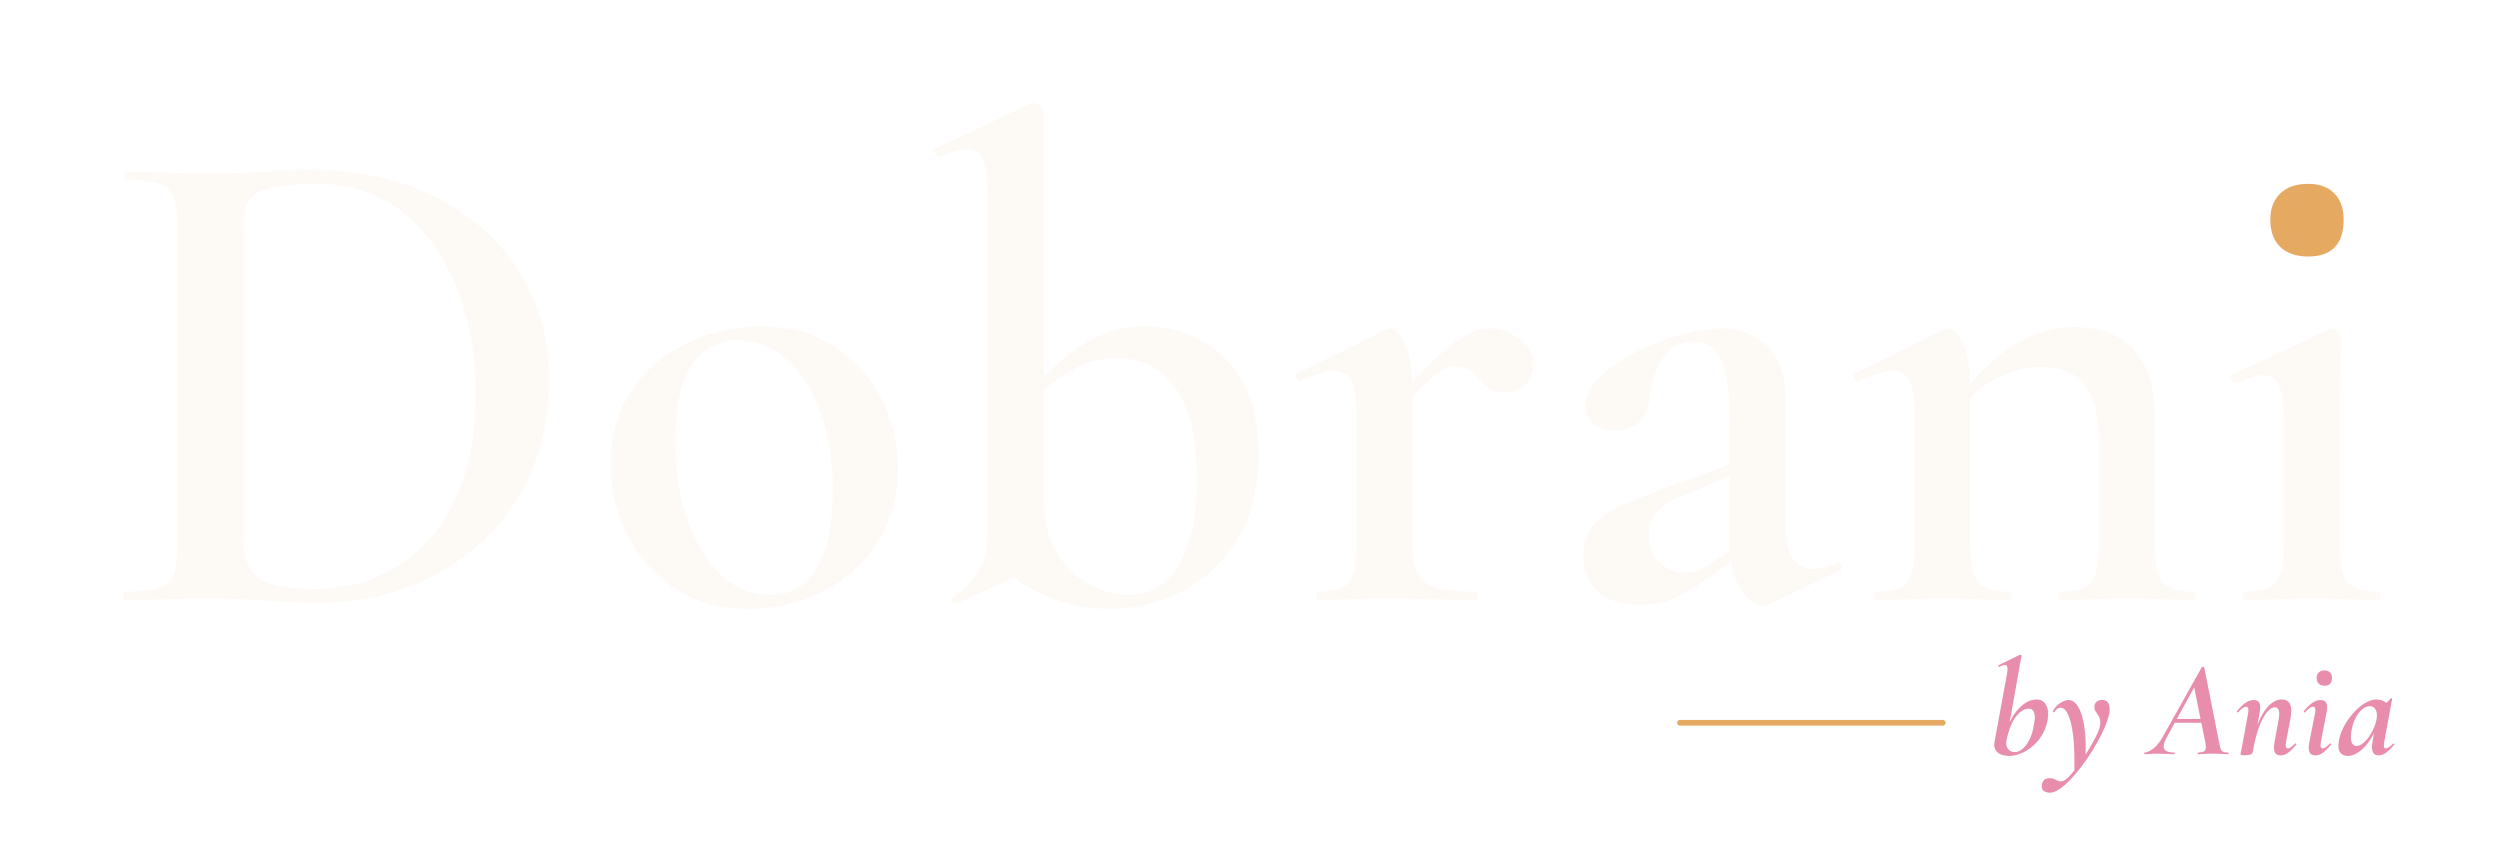
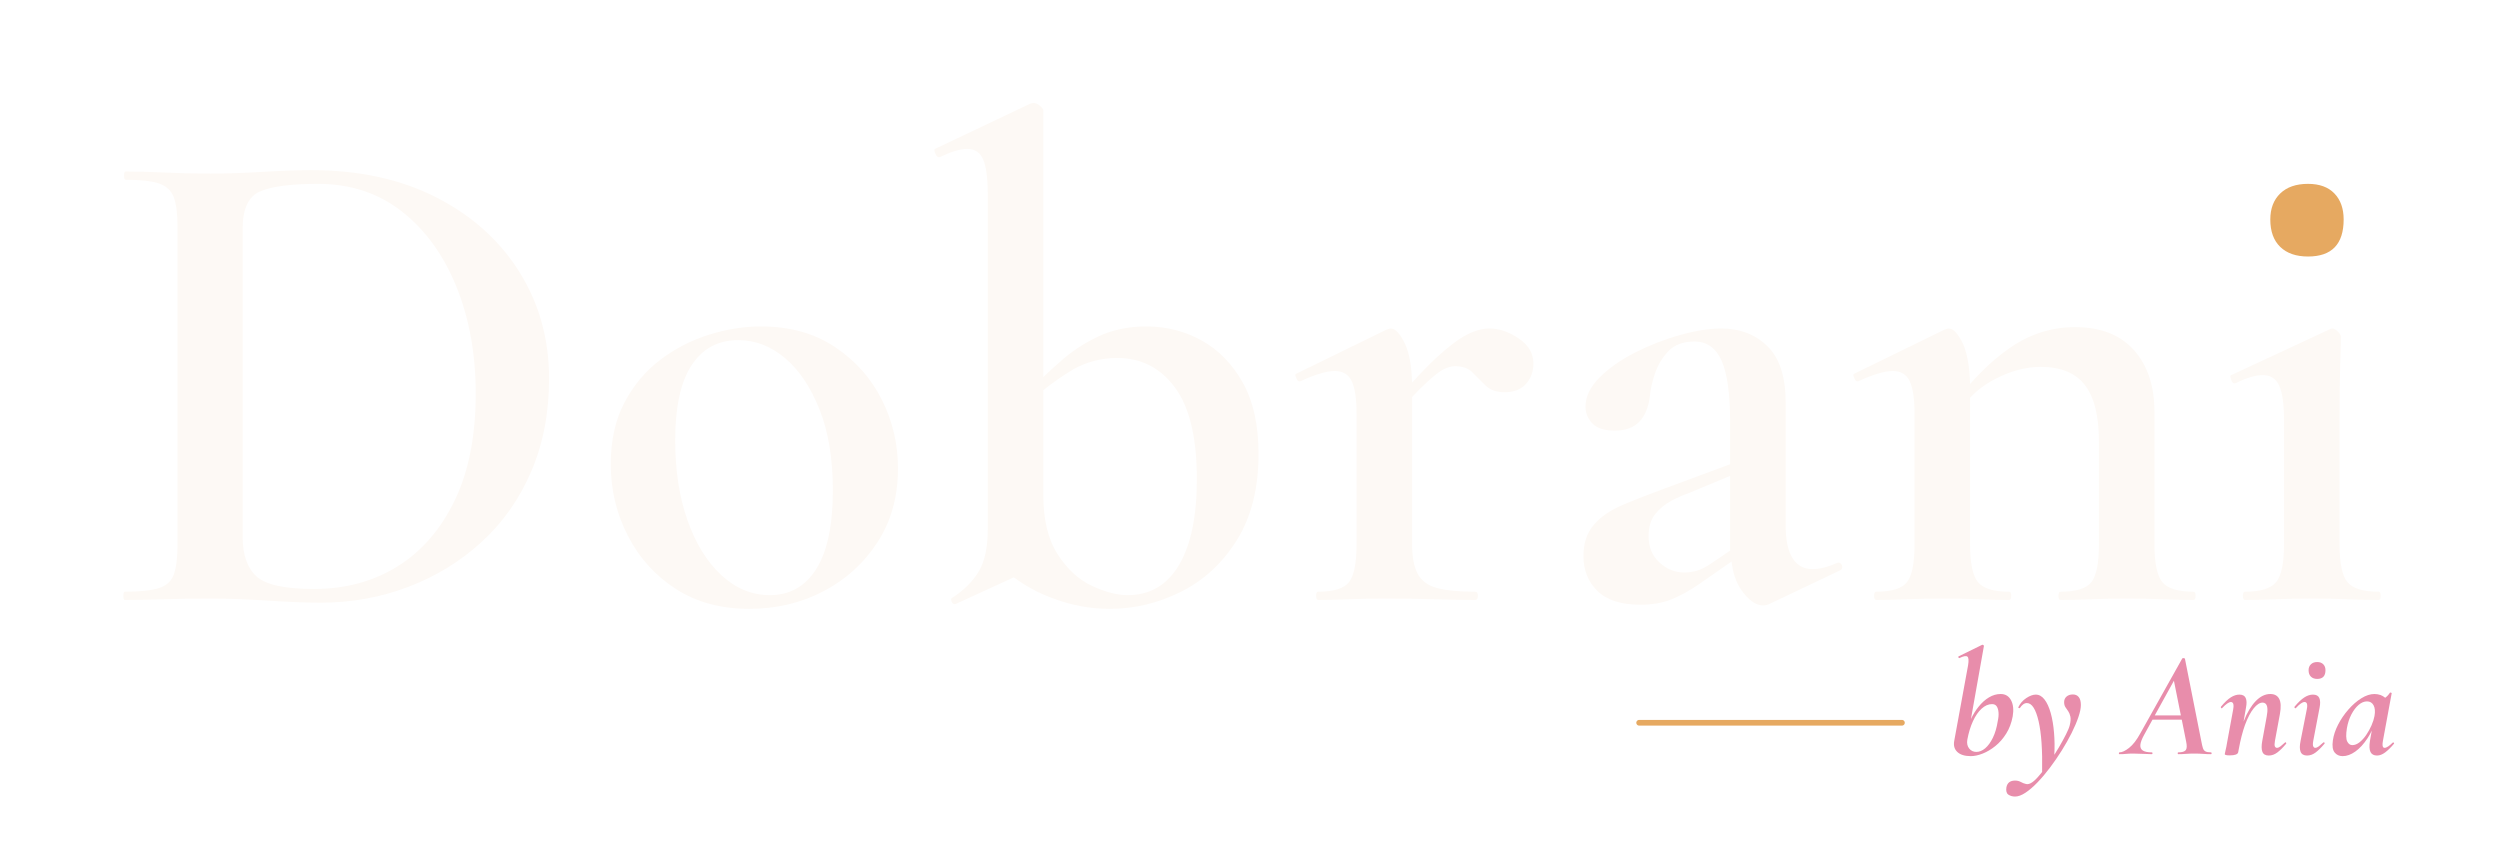
<svg xmlns="http://www.w3.org/2000/svg" viewBox="0 0 875.3 300.0" width="875" height="300" role="img" aria-label="Dobrani by Ania">
  <g transform="translate(36.00 210.00)">
    <path d="M76.32 0.96Q68.88 0.96 57.84 0.24Q46.8 -0.48 37.68 -0.48Q29.04 -0.48 21.36 -0.24Q13.68 0.0 7.68 0.0Q7.2 0.0 7.2 -1.44Q7.2 -2.88 7.68 -2.88Q15.36 -2.88 19.44 -4.08Q23.52 -5.28 24.84 -8.88Q26.16 -12.48 26.16 -19.44V-130.56Q26.16 -137.52 24.84 -141.0Q23.52 -144.48 19.68 -145.8Q15.84 -147.12 7.92 -147.12Q7.44 -147.12 7.44 -148.56Q7.44 -150.0 7.92 -150.0Q14.16 -150.0 21.6 -149.64Q29.04 -149.28 37.68 -149.28Q46.08 -149.28 56.04 -149.88Q66.0 -150.48 72.96 -150.48Q98.16 -150.48 116.88 -140.88Q135.6 -131.28 145.92 -114.72Q156.24 -98.16 156.24 -77.52Q156.24 -59.52 150.0 -45.0Q143.76 -30.48 132.6 -20.28Q121.44 -10.08 106.92 -4.56Q92.4 0.96 76.32 0.96ZM73.92 -3.84Q90.48 -3.84 103.2 -11.76Q115.92 -19.68 123.24 -34.92Q130.56 -50.16 130.56 -72.24Q130.56 -92.88 123.84 -109.56Q117.12 -126.24 104.76 -135.96Q92.4 -145.68 75.36 -145.68Q61.2 -145.68 55.08 -143.04Q48.96 -140.4 48.96 -130.08V-22.08Q48.96 -12.72 53.76 -8.28Q58.56 -3.84 73.92 -3.84Z" fill="#FDF9F5" fill-rule="evenodd" />
    <path d="M226.32 3.12Q211.44 3.12 200.64 -3.84Q189.84 -10.8 183.84 -22.44Q177.84 -34.08 177.84 -47.52Q177.84 -60.0 182.64 -69.12Q187.44 -78.24 195.24 -84.12Q203.04 -90.0 212.28 -92.88Q221.52 -95.76 230.4 -95.76Q245.52 -95.76 256.32 -88.56Q267.12 -81.36 272.76 -70.08Q278.4 -58.8 278.4 -46.08Q278.4 -31.2 271.2 -20.16Q264.0 -9.12 252.24 -3Q240.48 3.12 226.32 3.12ZM233.52 -1.68Q244.08 -1.68 249.84 -10.92Q255.6 -20.16 255.6 -38.4Q255.6 -54.96 250.92 -66.72Q246.24 -78.48 238.8 -84.72Q231.36 -90.96 222.48 -90.96Q211.92 -90.96 206.16 -82.2Q200.4 -73.44 200.4 -55.92Q200.4 -40.08 204.72 -27.84Q209.04 -15.6 216.6 -8.64Q224.16 -1.68 233.52 -1.68Z" fill="#FDF9F5" fill-rule="evenodd" />
    <path d="M352.56 3.12Q342.48 3.12 332.88 -0.48Q325.44 -3.12 318.96 -7.92L298.56 1.44Q297.6 1.68 297.12 0.48Q296.88 -0.24 297.12 -0.48Q297.12 -0.72 297.36 -0.72Q303.36 -4.56 306.6 -9.84Q309.84 -15.12 309.84 -24.72V-142.08Q309.84 -150.24 308.28 -154.08Q306.72 -157.92 302.64 -157.92Q299.04 -157.92 293.04 -155.04Q292.08 -154.8 291.48 -156.24Q290.88 -157.68 291.36 -157.92L324.72 -173.76Q325.44 -174.0 325.92 -174.0Q326.88 -174.0 328.08 -173.04Q329.28 -172.08 329.28 -171.36V-78.0Q331.92 -80.64 335.04 -83.28Q340.8 -88.56 348.36 -92.16Q355.92 -95.76 365.28 -95.76Q375.84 -95.76 384.72 -90.84Q393.6 -85.92 399.12 -76.08Q404.64 -66.24 404.64 -51.12Q404.64 -33.12 397.08 -21.0Q389.52 -8.88 377.52 -2.88Q365.52 3.12 352.56 3.12ZM329.28 -36.72Q329.28 -23.76 334.32 -15.96Q339.36 -8.16 346.32 -4.92Q353.28 -1.68 358.8 -1.68Q370.56 -1.68 376.8 -12.24Q383.04 -22.8 383.04 -42.24Q383.04 -64.08 375.36 -74.4Q367.68 -84.72 355.2 -84.72Q346.8 -84.72 339.6 -80.64Q334.08 -77.28 329.28 -73.44Z" fill="#FDF9F5" fill-rule="evenodd" />
    <path d="M425.52 0.0Q424.8 0.0 424.8 -1.44Q424.8 -2.88 425.52 -2.88Q433.68 -2.88 436.32 -6.24Q438.96 -9.6 438.96 -19.44V-65.28Q438.96 -72.96 437.28 -76.56Q435.6 -80.16 431.28 -80.16Q429.12 -80.16 426.0 -79.2Q422.88 -78.24 419.28 -76.56Q418.32 -76.32 417.84 -77.76Q417.36 -78.72 417.6 -78.96Q417.6 -79.2 417.84 -79.2L449.28 -94.56Q450.48 -95.04 450.96 -95.04Q453.36 -95.04 456.0 -89.52Q458.16 -84.72 458.4 -76.08Q462.96 -81.12 466.8 -84.72Q473.04 -90.48 477.36 -92.76Q481.68 -95.04 485.52 -95.04Q490.56 -95.04 495.72 -91.56Q500.88 -88.08 500.88 -82.8Q500.88 -78.48 498.24 -75.6Q495.6 -72.72 490.8 -72.72Q486.48 -72.72 484.08 -75.12L479.52 -79.68Q477.36 -81.84 473.52 -81.84Q471.6 -81.84 469.44 -80.76Q467.28 -79.68 463.44 -76.08Q461.28 -74.16 458.4 -71.04V-19.44Q458.4 -12.96 460.32 -9.24Q462.24 -5.52 467.04 -4.2Q471.84 -2.88 480.48 -2.88Q481.44 -2.88 481.44 -1.44Q481.44 0.0 480.48 0.0Q474.24 0.0 466.2 -0.24Q458.16 -0.48 448.8 -0.48Q442.32 -0.48 436.2 -0.24Q430.08 0.0 425.52 0.0Z" fill="#FDF9F5" fill-rule="evenodd" />
    <path d="M583.44 1.44Q582.48 1.92 581.28 1.92Q577.44 1.92 573.6 -3.6Q570.96 -7.44 570.24 -13.44L559.2 -5.76Q553.68 -1.92 549.0 -0.12Q544.32 1.68 538.32 1.68Q528.24 1.68 523.32 -3.12Q518.4 -7.92 518.4 -15.36Q518.4 -22.08 522.0 -26.28Q525.6 -30.48 532.08 -33.24Q538.56 -36.0 546.48 -38.88L569.76 -47.52V-61.92Q569.76 -77.04 566.76 -83.76Q563.76 -90.48 557.28 -90.48Q551.28 -90.48 548.04 -87.0Q544.8 -83.52 543.36 -79.08Q541.92 -74.64 541.68 -71.52Q540.96 -65.52 537.96 -62.4Q534.96 -59.28 529.44 -59.28Q523.92 -59.28 521.52 -61.8Q519.12 -64.32 519.12 -67.68Q519.12 -72.96 524.04 -77.88Q528.96 -82.8 536.52 -86.64Q544.08 -90.48 552.24 -92.76Q560.4 -95.04 566.64 -95.04Q576.48 -95.04 582.84 -88.8Q589.2 -82.56 589.2 -69.12V-25.92Q589.2 -18.48 591.6 -14.64Q594.0 -10.8 598.56 -10.8Q602.4 -10.8 607.2 -12.96Q607.68 -13.2 608.16 -12.96Q608.64 -12.72 608.88 -12.24Q609.36 -10.8 608.16 -10.32ZM569.76 -17.28Q569.76 -18.48 569.76 -19.68V-43.44L555.36 -37.44Q552.48 -36.48 549.12 -34.68Q545.76 -32.88 543.48 -30Q541.2 -27.12 541.2 -22.32Q541.2 -16.56 545.04 -13.08Q548.88 -9.6 553.68 -9.6Q555.84 -9.6 558.0 -10.2Q560.16 -10.8 563.04 -12.72Z" fill="#FDF9F5" fill-rule="evenodd" />
    <path d="M685.44 0.0Q684.72 0.0 684.72 -1.44Q684.72 -2.88 685.44 -2.88Q693.6 -2.88 696.24 -6.24Q698.88 -9.6 698.88 -19.44V-55.44Q698.88 -68.88 693.96 -75.24Q689.04 -81.6 678.48 -81.6Q670.8 -81.6 662.88 -77.52Q657.6 -74.88 653.76 -70.8V-19.44Q653.76 -9.6 656.52 -6.24Q659.28 -2.88 667.44 -2.88Q668.16 -2.88 668.16 -1.44Q668.16 0.0 667.44 0.0Q662.88 0.0 656.88 -0.24Q650.88 -0.48 644.16 -0.48Q637.68 -0.48 631.56 -0.24Q625.44 0.0 620.88 0.0Q620.16 0.0 620.16 -1.44Q620.16 -2.88 620.88 -2.88Q629.04 -2.88 631.68 -6.24Q634.32 -9.6 634.32 -19.44V-65.28Q634.32 -72.96 632.64 -76.56Q630.96 -80.16 626.64 -80.16Q624.48 -80.16 621.36 -79.2Q618.24 -78.24 614.64 -76.56Q613.68 -76.32 613.2 -77.76Q612.72 -78.72 612.96 -78.96Q612.96 -79.2 613.2 -79.2L644.64 -94.56Q645.84 -95.04 646.32 -95.04Q648.72 -95.04 651.36 -89.52Q653.52 -84.48 653.76 -75.6Q660.72 -83.52 668.16 -88.56Q678.48 -95.52 690.48 -95.52Q703.92 -95.52 711.12 -87.48Q718.32 -79.44 718.32 -65.76V-19.44Q718.32 -9.6 721.08 -6.24Q723.84 -2.88 732.0 -2.88Q732.72 -2.88 732.72 -1.44Q732.72 0.0 732.0 0.0Q727.44 0.0 721.44 -0.24Q715.44 -0.48 708.72 -0.48Q702.24 -0.48 696.12 -0.24Q690.0 0.0 685.44 0.0Z" fill="#FDF9F5" fill-rule="evenodd" />
    <path d="M772.08 -120.24Q765.84 -120.24 762.36 -123.6Q758.88 -126.96 758.88 -133.2Q758.88 -138.96 762.36 -142.32Q765.84 -145.68 772.08 -145.68Q778.08 -145.68 781.32 -142.32Q784.56 -138.96 784.56 -133.2Q784.56 -120.24 772.08 -120.24Z" fill="#E6A961" fill-rule="evenodd" />
    <path d="M750 0.0Q749.28 0.0 749.28 -1.44Q749.28 -2.88 750 -2.88Q758.16 -2.88 760.92 -6.24Q763.68 -9.6 763.68 -19.44V-63.12Q763.68 -71.28 762.0 -75.0Q760.32 -78.72 756.24 -78.72Q754.32 -78.72 751.92 -78.0Q749.52 -77.28 746.64 -75.84Q745.68 -75.6 745.2 -77.04Q744.72 -78.24 744.96 -78.48Q744.96 -78.72 745.2 -78.72L779.76 -94.8Q780.24 -95.04 780.48 -95.04Q781.44 -95.04 782.52 -93.96Q783.6 -92.88 783.6 -92.16Q783.6 -89.52 783.36 -82.56Q783.12 -75.6 783.12 -63.36V-19.44Q783.12 -9.6 785.88 -6.24Q788.64 -2.88 796.8 -2.88Q797.52 -2.88 797.52 -1.44Q797.52 0.0 796.8 0.0Q792 0.0 786 -0.24Q780 -0.48 773.28 -0.48Q766.8 -0.48 760.68 -0.24Q754.56 0.0 750 0.0Z" fill="#FDF9F5" fill-rule="evenodd" />
  </g>
-   <g transform="translate(696.19 264.00)">
-     <path d="M7.392 0.624Q4.56 0.624 3.144 -0.672Q1.728 -1.968 2.112 -4.176L6.528 -28.272Q6.912 -30.576 6.312 -31.056Q5.712 -31.536 3.744 -30.576Q3.552 -30.528 3.456 -30.816Q3.408 -31.008 3.456 -31.104Q3.504 -31.152 3.552 -31.152L10.992 -34.8Q11.232 -34.896 11.424 -34.704Q11.616 -34.512 11.568 -34.416L7.44 -11.184Q8.496 -13.392 9.888 -15.12Q11.376 -16.992 13.176 -18.072Q14.976 -19.152 16.896 -19.152Q19.152 -19.152 20.208 -17.16Q21.264 -15.168 20.736 -12.048Q20.16 -8.928 18.672 -6.552Q17.184 -4.176 15.216 -2.592Q13.248 -1.008 11.184 -0.192Q9.12 0.624 7.392 0.624ZM6.288 -4.608Q6.0 -2.928 6.864 -1.824Q7.728 -0.72 9.168 -0.72Q10.608 -0.72 11.976 -1.872Q13.344 -3.024 14.424 -5.232Q15.504 -7.44 15.984 -10.56Q16.32 -12.048 16.224 -13.272Q16.128 -14.496 15.648 -15.216Q15.168 -15.936 14.16 -15.936Q12.432 -15.936 10.848 -14.496Q9.264 -13.056 8.088 -10.512Q6.912 -7.968 6.288 -4.608Z" fill="#E88DAB" fill-rule="evenodd" />
-     <path d="M21.504 13.488Q20.256 13.488 19.368 12.888Q18.48 12.288 18.72 10.608Q19.104 8.4 21.504 8.4Q22.512 8.4 23.328 8.856Q24.144 9.312 25.008 9.504Q25.872 9.696 26.976 8.928Q28.032 8.208 29.472 6.432Q29.808 6.048 30.096 5.664Q30.288 -4.752 28.992 -10.416Q27.648 -16.272 25.248 -16.272Q24.624 -16.272 24.048 -15.84Q23.472 -15.408 23.088 -14.784Q22.992 -14.592 22.728 -14.664Q22.464 -14.736 22.512 -14.928Q23.376 -16.752 25.056 -17.856Q26.736 -18.96 28.08 -18.96Q29.664 -18.96 30.864 -17.4Q32.064 -15.84 32.832 -13.104Q33.6 -10.368 33.888 -6.816Q34.176 -3.504 33.984 0.192Q34.704 -0.912 35.376 -2.064Q36.72 -4.368 37.68 -6.264Q38.64 -8.16 38.88 -9.168Q39.312 -10.896 39.096 -11.928Q38.88 -12.96 38.424 -13.632Q37.968 -14.304 37.536 -14.928Q37.104 -15.552 37.104 -16.56Q37.104 -17.664 37.872 -18.336Q38.64 -19.008 39.888 -19.008Q41.088 -19.008 41.76 -18.168Q42.432 -17.328 42.432 -15.648Q42.432 -14.112 41.64 -11.784Q40.848 -9.456 39.48 -6.72Q38.112 -3.984 36.336 -1.152Q34.56 1.68 32.592 4.296Q30.624 6.912 28.608 9.0Q26.592 11.088 24.768 12.288Q22.944 13.488 21.504 13.488Z" fill="#E88DAB" fill-rule="evenodd" />
-     <path d="M54.72 0.0Q54.528 0.0 54.528 -0.288Q54.528 -0.576 54.72 -0.576Q55.968 -0.576 57.792 -2.016Q59.616 -3.456 61.296 -6.528L74.688 -30.432Q74.784 -30.624 75.144 -30.576Q75.504 -30.528 75.552 -30.384L80.784 -4.032Q81.024 -2.736 81.264 -1.968Q81.504 -1.2 82.08 -0.888Q82.656 -0.576 83.856 -0.576Q84.048 -0.576 84.048 -0.288Q84.048 0.0 83.856 0.0Q82.608 0.0 81.336 -0.096Q80.064 -0.192 78.528 -0.192Q77.04 -0.192 75.864 -0.096Q74.688 0.0 73.44 0.0Q73.248 0.0 73.248 -0.288Q73.248 -0.576 73.44 -0.576Q75.264 -0.576 75.816 -1.296Q76.368 -2.016 75.936 -4.032L74.544 -10.992H65.232L62.592 -6.192Q61.488 -4.224 61.368 -2.976Q61.248 -1.728 62.16 -1.152Q63.072 -0.576 65.04 -0.576Q65.232 -0.576 65.232 -0.288Q65.232 0.0 64.992 0.0Q63.888 0.0 62.28 -0.096Q60.672 -0.192 59.136 -0.192Q57.744 -0.192 56.856 -0.096Q55.968 0.0 54.72 0.0ZM74.256 -12.336 72.048 -23.376 65.952 -12.336Z" fill="#E88DAB" fill-rule="evenodd" />
-     <path d="M102.24 0.432Q100.656 0.432 100.2 -0.768Q99.744 -1.968 100.176 -4.272L101.568 -11.904Q102.24 -15.408 101.088 -16.176Q100.752 -16.416 100.272 -16.416Q98.928 -16.416 97.44 -14.592Q95.952 -12.768 94.656 -9.264Q93.504 -6.048 92.688 -1.584L92.496 -0.576Q92.256 0.384 89.808 0.384Q88.896 0.384 88.56 0.264Q88.224 0.144 88.224 0.0Q88.224 -0.192 88.488 -1.248Q88.752 -2.304 88.944 -3.552L90.912 -14.256Q91.248 -16.08 90.624 -16.464Q90.432 -16.608 90.192 -16.608Q89.712 -16.608 89.016 -16.128Q88.32 -15.648 87.408 -14.688Q87.36 -14.592 87.264 -14.592Q87.168 -14.592 87.072 -14.736Q86.88 -14.928 87.024 -15.12Q88.752 -17.184 90.144 -18.072Q91.536 -18.96 92.88 -18.96Q94.416 -18.96 94.896 -17.88Q95.376 -16.8 94.992 -14.832L94.224 -10.416Q94.224 -10.464 94.272 -10.512Q95.904 -14.64 98.088 -16.896Q100.272 -19.152 102.72 -19.152Q104.736 -19.152 105.552 -17.616Q106.368 -16.08 105.792 -12.816L104.208 -4.272Q103.968 -2.928 104.184 -2.472Q104.4 -2.016 104.832 -2.016Q105.36 -2.016 105.984 -2.496Q106.608 -2.976 107.376 -3.696Q107.424 -3.792 107.52 -3.792Q107.616 -3.792 107.712 -3.696Q107.904 -3.504 107.76 -3.312Q106.272 -1.536 104.976 -0.552Q103.68 0.432 102.24 0.432Z" fill="#E88DAB" fill-rule="evenodd" />
-     <path d="M114.432 0.432Q112.848 0.432 112.368 -0.768Q111.888 -1.968 112.368 -4.272L114.336 -14.256Q114.72 -16.032 114.096 -16.464Q113.904 -16.608 113.616 -16.608Q113.136 -16.608 112.44 -16.128Q111.744 -15.648 110.88 -14.688Q110.784 -14.592 110.688 -14.592Q110.592 -14.592 110.496 -14.736Q110.304 -14.928 110.448 -15.12Q112.176 -17.184 113.568 -18.072Q114.96 -18.96 116.304 -18.96Q117.84 -18.96 118.32 -17.88Q118.8 -16.8 118.416 -14.832L116.4 -4.272Q116.16 -2.928 116.4 -2.472Q116.64 -2.016 117.024 -2.016Q117.552 -2.016 118.176 -2.496Q118.8 -2.976 119.568 -3.696Q119.76 -3.888 119.952 -3.696Q120.144 -3.504 119.952 -3.312Q118.464 -1.536 117.168 -0.552Q115.872 0.432 114.432 0.432ZM117.648 -23.952Q116.4 -23.952 115.656 -24.672Q114.912 -25.392 114.912 -26.736Q114.912 -27.888 115.656 -28.608Q116.4 -29.328 117.648 -29.328Q118.896 -29.328 119.592 -28.608Q120.288 -27.888 120.288 -26.736Q120.288 -23.952 117.648 -23.952Z" fill="#E88DAB" fill-rule="evenodd" />
-     <path d="M125.76 0.624Q124.128 0.624 123.192 -0.552Q122.256 -1.728 122.64 -4.368Q122.976 -6.816 124.296 -9.384Q125.616 -11.952 127.56 -14.184Q129.504 -16.416 131.688 -17.784Q133.872 -19.152 135.888 -19.152Q136.848 -19.152 137.856 -18.816Q138.672 -18.48 139.296 -17.952Q140.16 -18.576 140.784 -19.536Q140.88 -19.68 141.168 -19.584Q141.36 -19.488 141.36 -19.44Q141.36 -19.392 141.36 -19.392L138.576 -4.272Q138.24 -2.448 138.768 -2.112Q138.912 -2.016 139.104 -2.016Q139.584 -2.016 140.256 -2.472Q140.928 -2.928 141.696 -3.696Q141.84 -3.84 142.032 -3.648Q142.224 -3.456 142.08 -3.312Q140.592 -1.536 139.272 -0.552Q137.952 0.432 136.704 0.432Q135.168 0.432 134.616 -0.696Q134.064 -1.824 134.448 -4.272L135.024 -7.488Q134.4 -6.192 133.68 -5.088Q131.856 -2.304 129.792 -0.84Q127.728 0.624 125.76 0.624ZM128.832 -2.88Q129.984 -2.88 131.136 -3.792Q132.288 -4.704 133.272 -6.144Q134.256 -7.584 134.952 -9.192Q135.648 -10.8 135.888 -12.144Q136.272 -14.304 135.6 -15.552Q134.928 -16.8 133.488 -16.8Q132.144 -16.8 130.848 -15.696Q129.552 -14.592 128.544 -12.672Q127.536 -10.752 127.104 -8.256Q126.624 -5.232 127.2 -4.056Q127.776 -2.88 128.832 -2.88Z" fill="#E88DAB" fill-rule="evenodd" />
+   <g transform="translate(681.88 264.00)">
+     <path d="M8.131 0.686Q5.016 0.686 3.458 -0.739Q1.901 -2.165 2.323 -4.594L7.181 -31.099Q7.603 -33.634 6.943 -34.162Q6.283 -34.69 4.118 -33.634Q3.907 -33.581 3.802 -33.898Q3.749 -34.109 3.802 -34.214Q3.854 -34.267 3.907 -34.267L12.091 -38.28Q12.355 -38.386 12.566 -38.174Q12.778 -37.963 12.725 -37.858L8.184 -12.302Q9.346 -14.731 10.877 -16.632Q12.514 -18.691 14.494 -19.879Q16.474 -21.067 18.586 -21.067Q21.067 -21.067 22.229 -18.876Q23.39 -16.685 22.81 -13.253Q22.176 -9.821 20.539 -7.207Q18.902 -4.594 16.738 -2.851Q14.573 -1.109 12.302 -0.211Q10.032 0.686 8.131 0.686ZM6.917 -5.069Q6.6 -3.221 7.55 -2.006Q8.501 -0.792 10.085 -0.792Q11.669 -0.792 13.174 -2.059Q14.678 -3.326 15.866 -5.755Q17.054 -8.184 17.582 -11.616Q17.952 -13.253 17.846 -14.599Q17.741 -15.946 17.213 -16.738Q16.685 -17.53 15.576 -17.53Q13.675 -17.53 11.933 -15.946Q10.19 -14.362 8.897 -11.563Q7.603 -8.765 6.917 -5.069Z" fill="#E88DAB" fill-rule="evenodd" />
+     <path d="M23.654 14.837Q22.282 14.837 21.305 14.177Q20.328 13.517 20.592 11.669Q21.014 9.24 23.654 9.24Q24.763 9.24 25.661 9.742Q26.558 10.243 27.509 10.454Q28.459 10.666 29.674 9.821Q30.835 9.029 32.419 7.075Q32.789 6.653 33.106 6.23Q33.317 -5.227 31.891 -11.458Q30.413 -17.899 27.773 -17.899Q27.086 -17.899 26.453 -17.424Q25.819 -16.949 25.397 -16.262Q25.291 -16.051 25.001 -16.13Q24.71 -16.21 24.763 -16.421Q25.714 -18.427 27.562 -19.642Q29.41 -20.856 30.888 -20.856Q32.63 -20.856 33.95 -19.14Q35.27 -17.424 36.115 -14.414Q36.96 -11.405 37.277 -7.498Q37.594 -3.854 37.382 0.211Q38.174 -1.003 38.914 -2.27Q40.392 -4.805 41.448 -6.89Q42.504 -8.976 42.768 -10.085Q43.243 -11.986 43.006 -13.121Q42.768 -14.256 42.266 -14.995Q41.765 -15.734 41.29 -16.421Q40.814 -17.107 40.814 -18.216Q40.814 -19.43 41.659 -20.17Q42.504 -20.909 43.877 -20.909Q45.197 -20.909 45.936 -19.985Q46.675 -19.061 46.675 -17.213Q46.675 -15.523 45.804 -12.962Q44.933 -10.402 43.428 -7.392Q41.923 -4.382 39.97 -1.267Q38.016 1.848 35.851 4.726Q33.686 7.603 31.469 9.9Q29.251 12.197 27.245 13.517Q25.238 14.837 23.654 14.837Z" fill="#E88DAB" fill-rule="evenodd" />
+     <path d="M60.192 0.0Q59.981 0.0 59.981 -0.317Q59.981 -0.634 60.192 -0.634Q61.565 -0.634 63.571 -2.218Q65.578 -3.802 67.426 -7.181L82.157 -33.475Q82.262 -33.686 82.658 -33.634Q83.054 -33.581 83.107 -33.422L88.862 -4.435Q89.126 -3.01 89.39 -2.165Q89.654 -1.32 90.288 -0.977Q90.922 -0.634 92.242 -0.634Q92.453 -0.634 92.453 -0.317Q92.453 0.0 92.242 0.0Q90.869 0.0 89.47 -0.106Q88.07 -0.211 86.381 -0.211Q84.744 -0.211 83.45 -0.106Q82.157 0.0 80.784 0.0Q80.573 0.0 80.573 -0.317Q80.573 -0.634 80.784 -0.634Q82.79 -0.634 83.398 -1.426Q84.005 -2.218 83.53 -4.435L81.998 -12.091H71.755L68.851 -6.811Q67.637 -4.646 67.505 -3.274Q67.373 -1.901 68.376 -1.267Q69.379 -0.634 71.544 -0.634Q71.755 -0.634 71.755 -0.317Q71.755 0.0 71.491 0.0Q70.277 0.0 68.508 -0.106Q66.739 -0.211 65.05 -0.211Q63.518 -0.211 62.542 -0.106Q61.565 0.0 60.192 0.0ZM81.682 -13.57 79.253 -25.714 72.547 -13.57Z" fill="#E88DAB" fill-rule="evenodd" />
+     <path d="M112.464 0.475Q110.722 0.475 110.22 -0.845Q109.718 -2.165 110.194 -4.699L111.725 -13.094Q112.464 -16.949 111.197 -17.794Q110.827 -18.058 110.299 -18.058Q108.821 -18.058 107.184 -16.051Q105.547 -14.045 104.122 -10.19Q102.854 -6.653 101.957 -1.742L101.746 -0.634Q101.482 0.422 98.789 0.422Q97.786 0.422 97.416 0.29Q97.046 0.158 97.046 0.0Q97.046 -0.211 97.337 -1.373Q97.627 -2.534 97.838 -3.907L100.003 -15.682Q100.373 -17.688 99.686 -18.11Q99.475 -18.269 99.211 -18.269Q98.683 -18.269 97.918 -17.741Q97.152 -17.213 96.149 -16.157Q96.096 -16.051 95.99 -16.051Q95.885 -16.051 95.779 -16.21Q95.568 -16.421 95.726 -16.632Q97.627 -18.902 99.158 -19.879Q100.69 -20.856 102.168 -20.856Q103.858 -20.856 104.386 -19.668Q104.914 -18.48 104.491 -16.315L103.646 -11.458Q103.646 -11.51 103.699 -11.563Q105.494 -16.104 107.897 -18.586Q110.299 -21.067 112.992 -21.067Q115.21 -21.067 116.107 -19.378Q117.005 -17.688 116.371 -14.098L114.629 -4.699Q114.365 -3.221 114.602 -2.719Q114.84 -2.218 115.315 -2.218Q115.896 -2.218 116.582 -2.746Q117.269 -3.274 118.114 -4.066Q118.166 -4.171 118.272 -4.171Q118.378 -4.171 118.483 -4.066Q118.694 -3.854 118.536 -3.643Q116.899 -1.69 115.474 -0.607Q114.048 0.475 112.464 0.475Z" fill="#E88DAB" fill-rule="evenodd" />
+     <path d="M125.875 0.475Q124.133 0.475 123.605 -0.845Q123.077 -2.165 123.605 -4.699L125.77 -15.682Q126.192 -17.635 125.506 -18.11Q125.294 -18.269 124.978 -18.269Q124.45 -18.269 123.684 -17.741Q122.918 -17.213 121.968 -16.157Q121.862 -16.051 121.757 -16.051Q121.651 -16.051 121.546 -16.21Q121.334 -16.421 121.493 -16.632Q123.394 -18.902 124.925 -19.879Q126.456 -20.856 127.934 -20.856Q129.624 -20.856 130.152 -19.668Q130.68 -18.48 130.258 -16.315L128.04 -4.699Q127.776 -3.221 128.04 -2.719Q128.304 -2.218 128.726 -2.218Q129.307 -2.218 129.994 -2.746Q130.68 -3.274 131.525 -4.066Q131.736 -4.277 131.947 -4.066Q132.158 -3.854 131.947 -3.643Q130.31 -1.69 128.885 -0.607Q127.459 0.475 125.875 0.475ZM129.413 -26.347Q128.04 -26.347 127.222 -27.139Q126.403 -27.931 126.403 -29.41Q126.403 -30.677 127.222 -31.469Q128.04 -32.261 129.413 -32.261Q130.786 -32.261 131.551 -31.469Q132.317 -30.677 132.317 -29.41Q132.317 -26.347 129.413 -26.347Z" fill="#E88DAB" fill-rule="evenodd" />
+     <path d="M138.336 0.686Q136.541 0.686 135.511 -0.607Q134.482 -1.901 134.904 -4.805Q135.274 -7.498 136.726 -10.322Q138.178 -13.147 140.316 -15.602Q142.454 -18.058 144.857 -19.562Q147.259 -21.067 149.477 -21.067Q150.533 -21.067 151.642 -20.698Q152.539 -20.328 153.226 -19.747Q154.176 -20.434 154.862 -21.49Q154.968 -21.648 155.285 -21.542Q155.496 -21.437 155.496 -21.384Q155.496 -21.331 155.496 -21.331L152.434 -4.699Q152.064 -2.693 152.645 -2.323Q152.803 -2.218 153.014 -2.218Q153.542 -2.218 154.282 -2.719Q155.021 -3.221 155.866 -4.066Q156.024 -4.224 156.235 -4.013Q156.446 -3.802 156.288 -3.643Q154.651 -1.69 153.199 -0.607Q151.747 0.475 150.374 0.475Q148.685 0.475 148.078 -0.766Q147.47 -2.006 147.893 -4.699L148.526 -8.237Q147.84 -6.811 147.048 -5.597Q145.042 -2.534 142.771 -0.924Q140.501 0.686 138.336 0.686ZM141.715 -3.168Q142.982 -3.168 144.25 -4.171Q145.517 -5.174 146.599 -6.758Q147.682 -8.342 148.447 -10.111Q149.213 -11.88 149.477 -13.358Q149.899 -15.734 149.16 -17.107Q148.421 -18.48 146.837 -18.48Q145.358 -18.48 143.933 -17.266Q142.507 -16.051 141.398 -13.939Q140.29 -11.827 139.814 -9.082Q139.286 -5.755 139.92 -4.462Q140.554 -3.168 141.715 -3.168Z" fill="#E88DAB" fill-rule="evenodd" />
  </g>
-   <path d="M588.2 253.0H680.2" stroke="#E6A961" stroke-width="2" stroke-linecap="round" />
+   <path d="M573.9 253.0H665.9" stroke="#E6A961" stroke-width="2" stroke-linecap="round" />
</svg>
